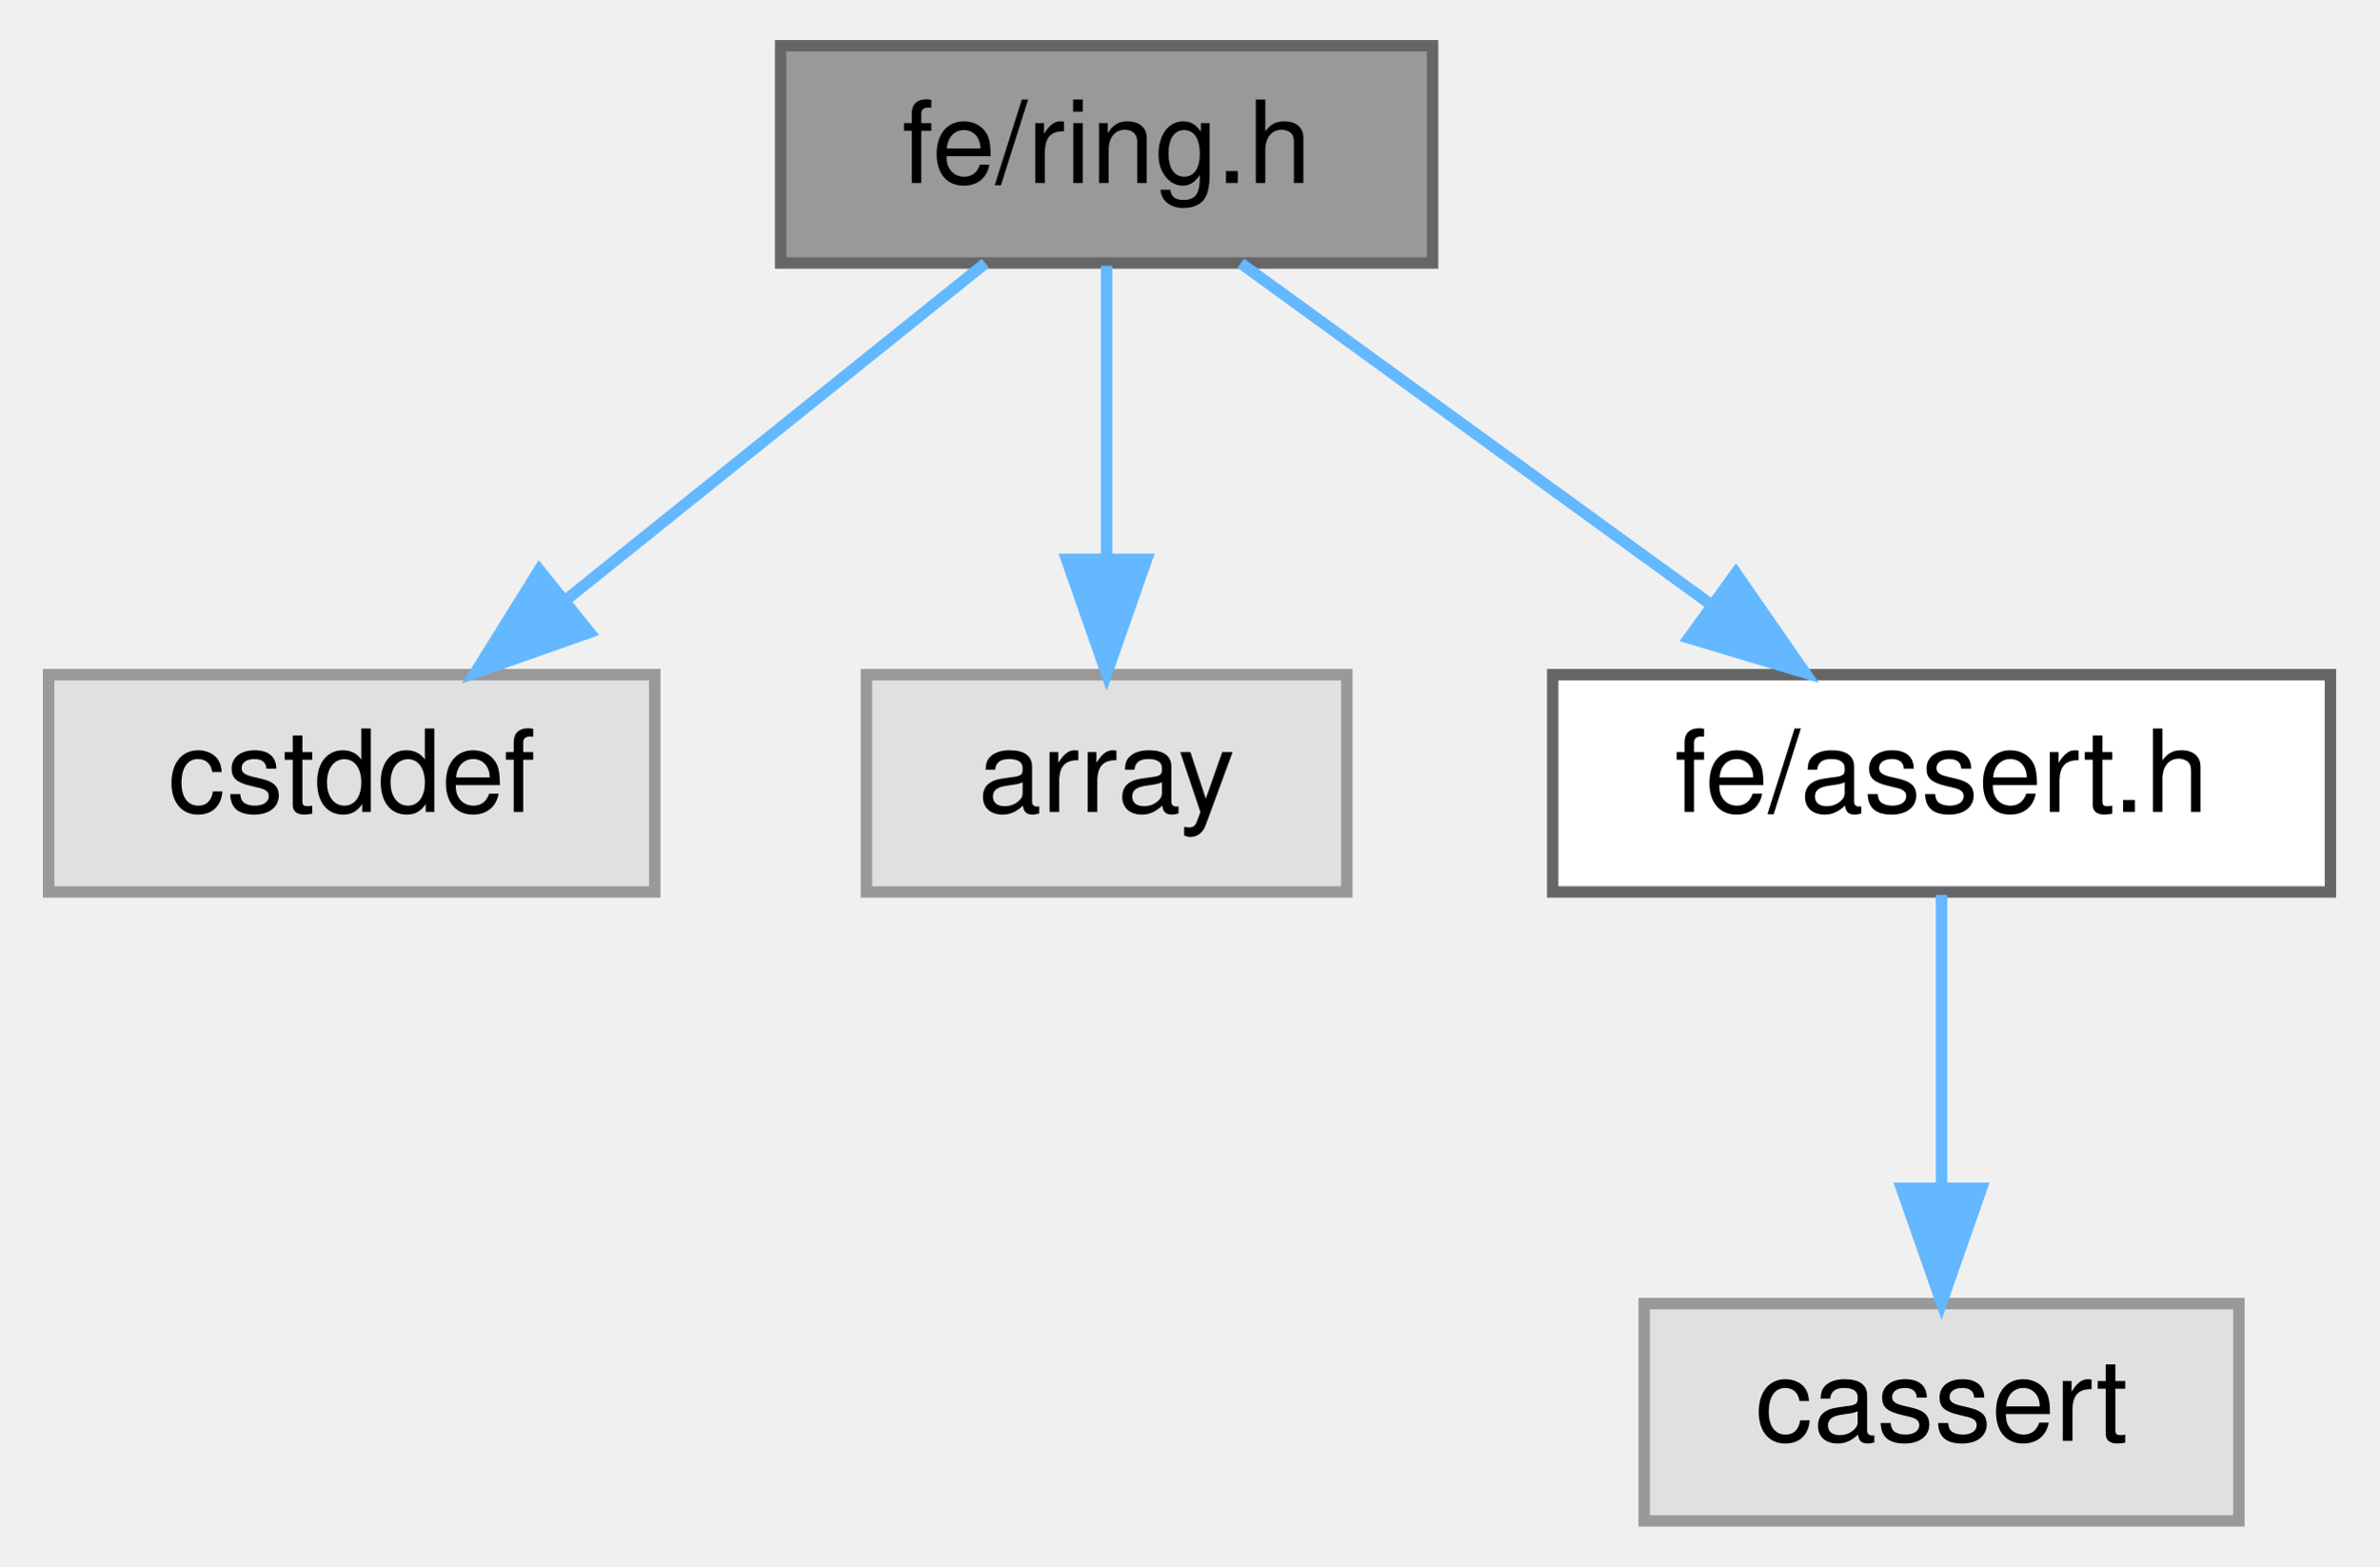
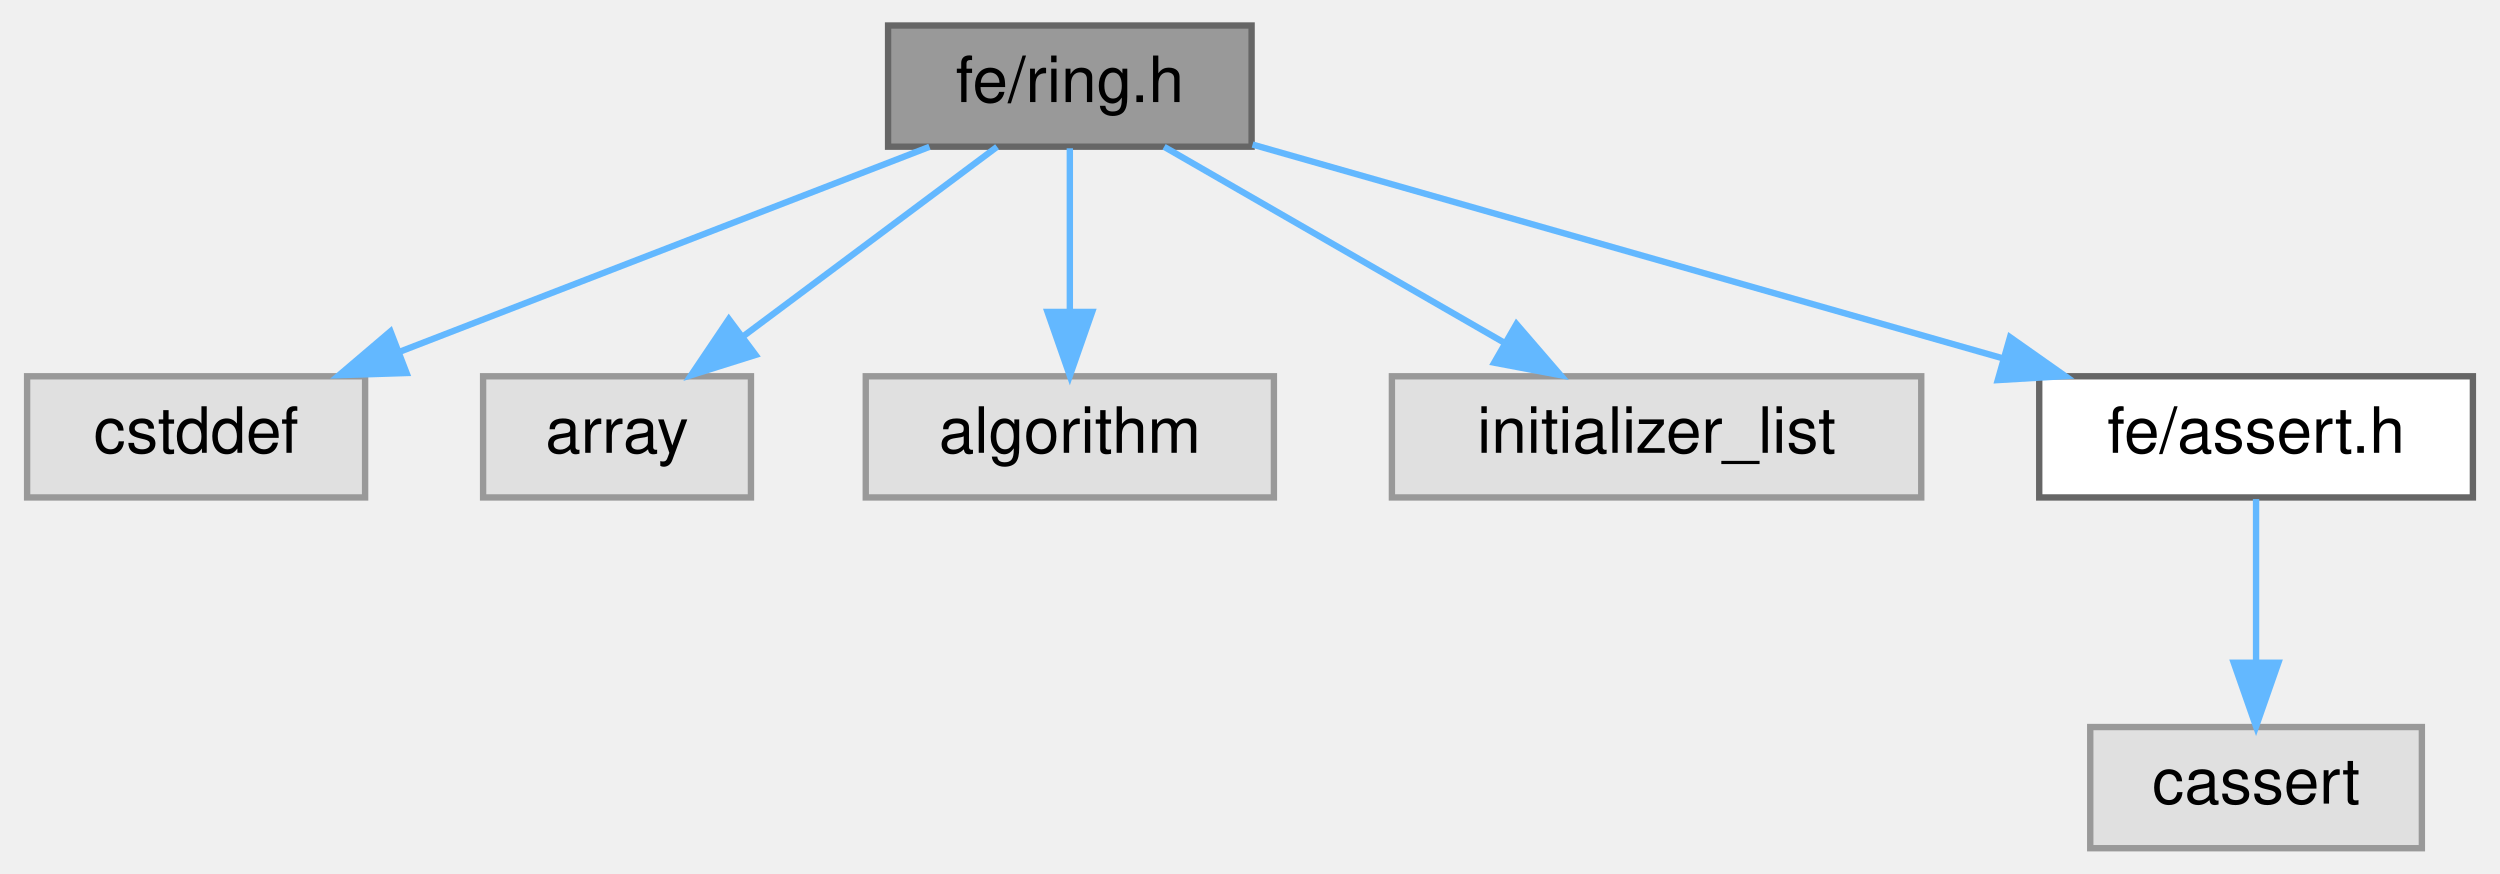
- <svg xmlns="http://www.w3.org/2000/svg" xmlns:xlink="http://www.w3.org/1999/xlink" width="208pt" height="137pt" viewBox="0.00 0.00 207.50 137.00">
+ <svg xmlns="http://www.w3.org/2000/svg" xmlns:xlink="http://www.w3.org/1999/xlink" width="392pt" height="137pt" viewBox="0.00 0.00 391.50 137.00">
  <g id="graph0" class="graph" transform="scale(1 1) rotate(0) translate(4 133)">
    <g id="Node000001" class="node">
      <g id="a_Node000001">
        <a xlink:title=" ">
-           <polygon fill="#999999" stroke="#666666" points="121,-129 64,-129 64,-110 121,-110 121,-129" />
-           <text text-anchor="middle" x="92.5" y="-117" font-family="Helvetica,sans-Serif" font-size="10.00">fe/ring.h</text>
+           <polygon fill="#999999" stroke="#666666" points="192,-129 135,-129 135,-110 192,-110 192,-129" />
+           <text text-anchor="middle" x="163.5" y="-117" font-family="Helvetica,sans-Serif" font-size="10.00">fe/ring.h</text>
        </a>
      </g>
    </g>
    <g id="Node000002" class="node">
      <g id="a_Node000002">
        <a xlink:title=" ">
          <polygon fill="#e0e0e0" stroke="#999999" points="53,-74 0,-74 0,-55 53,-55 53,-74" />
          <text text-anchor="middle" x="26.5" y="-62" font-family="Helvetica,sans-Serif" font-size="10.00">cstddef</text>
        </a>
      </g>
    </g>
    <g id="edge1_Node000001_Node000002" class="edge">
      <g id="a_edge1_Node000001_Node000002">
        <a xlink:title=" ">
-           <path fill="none" stroke="#63b8ff" d="M81.9,-109.98C72.04,-102.07 57.15,-90.11 45.28,-80.58" />
-           <polygon fill="#63b8ff" stroke="#63b8ff" points="47.29,-77.7 37.3,-74.17 42.9,-83.16 47.29,-77.7" />
+           <path fill="none" stroke="#63b8ff" d="M141.49,-109.98C119.05,-101.3 84.02,-87.75 58.51,-77.88" />
+           <polygon fill="#63b8ff" stroke="#63b8ff" points="59.5,-74.51 48.91,-74.17 56.98,-81.04 59.5,-74.51" />
        </a>
      </g>
    </g>
    <g id="Node000003" class="node">
      <g id="a_Node000003">
        <a xlink:title=" ">
          <polygon fill="#e0e0e0" stroke="#999999" points="113.5,-74 71.5,-74 71.5,-55 113.5,-55 113.5,-74" />
          <text text-anchor="middle" x="92.5" y="-62" font-family="Helvetica,sans-Serif" font-size="10.00">array</text>
        </a>
      </g>
    </g>
    <g id="edge2_Node000001_Node000003" class="edge">
      <g id="a_edge2_Node000001_Node000003">
        <a xlink:title=" ">
-           <path fill="none" stroke="#63b8ff" d="M92.5,-109.75C92.5,-102.8 92.5,-92.85 92.5,-84.13" />
-           <polygon fill="#63b8ff" stroke="#63b8ff" points="96,-84.09 92.5,-74.09 89,-84.09 96,-84.09" />
+           <path fill="none" stroke="#63b8ff" d="M152.09,-109.98C141.39,-102 125.16,-89.88 112.34,-80.31" />
+           <polygon fill="#63b8ff" stroke="#63b8ff" points="114.22,-77.35 104.11,-74.17 110.03,-82.96 114.22,-77.35" />
        </a>
      </g>
    </g>
    <g id="Node000004" class="node">
      <g id="a_Node000004">
-         <a xlink:href="assert_8h.html" target="_top" xlink:title=" ">
-           <polygon fill="white" stroke="#666666" points="199.5,-74 131.5,-74 131.5,-55 199.5,-55 199.5,-74" />
-           <text text-anchor="middle" x="165.5" y="-62" font-family="Helvetica,sans-Serif" font-size="10.00">fe/assert.h</text>
+         <a xlink:title=" ">
+           <polygon fill="#e0e0e0" stroke="#999999" points="195.5,-74 131.5,-74 131.5,-55 195.5,-55 195.5,-74" />
+           <text text-anchor="middle" x="163.5" y="-62" font-family="Helvetica,sans-Serif" font-size="10.00">algorithm</text>
        </a>
      </g>
    </g>
    <g id="edge3_Node000001_Node000004" class="edge">
      <g id="a_edge3_Node000001_Node000004">
        <a xlink:title=" ">
-           <path fill="none" stroke="#63b8ff" d="M104.23,-109.98C115.23,-102 131.92,-89.88 145.1,-80.31" />
-           <polygon fill="#63b8ff" stroke="#63b8ff" points="147.52,-82.88 153.56,-74.17 143.41,-77.21 147.52,-82.88" />
+           <path fill="none" stroke="#63b8ff" d="M163.5,-109.75C163.5,-102.8 163.5,-92.85 163.5,-84.13" />
+           <polygon fill="#63b8ff" stroke="#63b8ff" points="167,-84.09 163.5,-74.09 160,-84.09 167,-84.09" />
        </a>
      </g>
    </g>
    <g id="Node000005" class="node">
      <g id="a_Node000005">
        <a xlink:title=" ">
-           <polygon fill="#e0e0e0" stroke="#999999" points="191.5,-19 139.5,-19 139.5,0 191.5,0 191.5,-19" />
-           <text text-anchor="middle" x="165.5" y="-7" font-family="Helvetica,sans-Serif" font-size="10.00">cassert</text>
+           <polygon fill="#e0e0e0" stroke="#999999" points="297,-74 214,-74 214,-55 297,-55 297,-74" />
+           <text text-anchor="middle" x="255.5" y="-62" font-family="Helvetica,sans-Serif" font-size="10.00">initializer_list</text>
        </a>
      </g>
    </g>
-     <g id="edge4_Node000004_Node000005" class="edge">
-       <g id="a_edge4_Node000004_Node000005">
+     <g id="edge4_Node000001_Node000005" class="edge">
+       <g id="a_edge4_Node000001_Node000005">
        <a xlink:title=" ">
-           <path fill="none" stroke="#63b8ff" d="M165.5,-54.75C165.5,-47.8 165.5,-37.85 165.5,-29.13" />
-           <polygon fill="#63b8ff" stroke="#63b8ff" points="169,-29.09 165.5,-19.09 162,-29.09 169,-29.09" />
+           <path fill="none" stroke="#63b8ff" d="M178.28,-109.98C192.68,-101.69 214.81,-88.94 231.69,-79.22" />
+           <polygon fill="#63b8ff" stroke="#63b8ff" points="233.53,-82.19 240.45,-74.17 230.04,-76.13 233.53,-82.19" />
+         </a>
+       </g>
+     </g>
+     <g id="Node000006" class="node">
+       <g id="a_Node000006">
+         <a xlink:href="assert_8h.html" target="_top" xlink:title=" ">
+           <polygon fill="white" stroke="#666666" points="383.5,-74 315.5,-74 315.5,-55 383.5,-55 383.5,-74" />
+           <text text-anchor="middle" x="349.5" y="-62" font-family="Helvetica,sans-Serif" font-size="10.00">fe/assert.h</text>
+         </a>
+       </g>
+     </g>
+     <g id="edge5_Node000001_Node000006" class="edge">
+       <g id="a_edge5_Node000001_Node000006">
+         <a xlink:title=" ">
+           <path fill="none" stroke="#63b8ff" d="M192.15,-110.33C223.6,-101.38 274.28,-86.93 309.6,-76.87" />
+           <polygon fill="#63b8ff" stroke="#63b8ff" points="310.92,-80.13 319.58,-74.03 309,-73.4 310.92,-80.13" />
+         </a>
+       </g>
+     </g>
+     <g id="Node000007" class="node">
+       <g id="a_Node000007">
+         <a xlink:title=" ">
+           <polygon fill="#e0e0e0" stroke="#999999" points="375.5,-19 323.5,-19 323.5,0 375.5,0 375.5,-19" />
+           <text text-anchor="middle" x="349.5" y="-7" font-family="Helvetica,sans-Serif" font-size="10.00">cassert</text>
+         </a>
+       </g>
+     </g>
+     <g id="edge6_Node000006_Node000007" class="edge">
+       <g id="a_edge6_Node000006_Node000007">
+         <a xlink:title=" ">
+           <path fill="none" stroke="#63b8ff" d="M349.5,-54.75C349.5,-47.8 349.5,-37.85 349.5,-29.13" />
+           <polygon fill="#63b8ff" stroke="#63b8ff" points="353,-29.09 349.5,-19.09 346,-29.09 353,-29.09" />
        </a>
      </g>
    </g>
  </g>
</svg>
